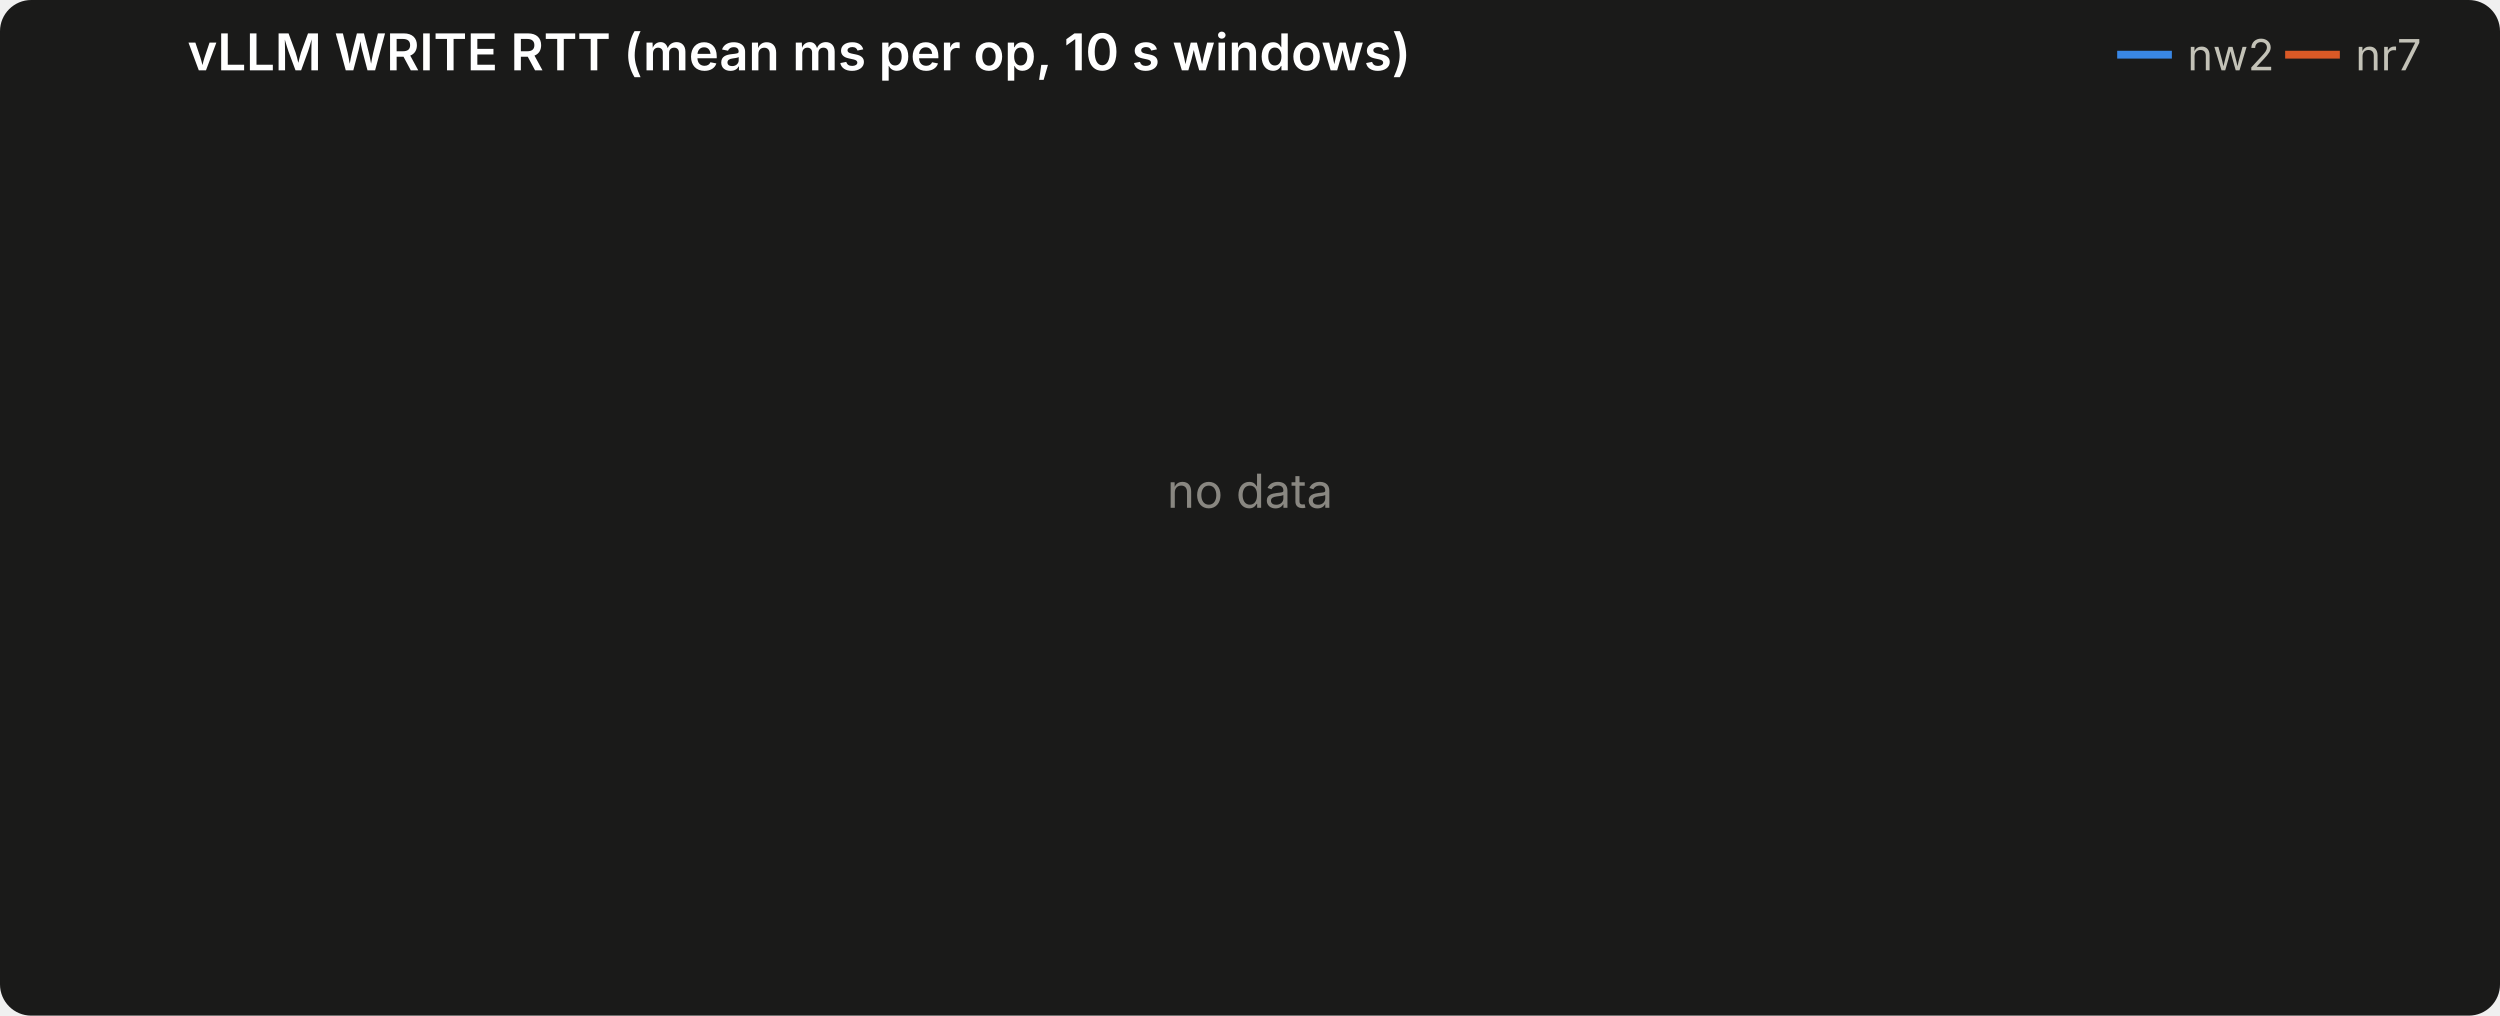
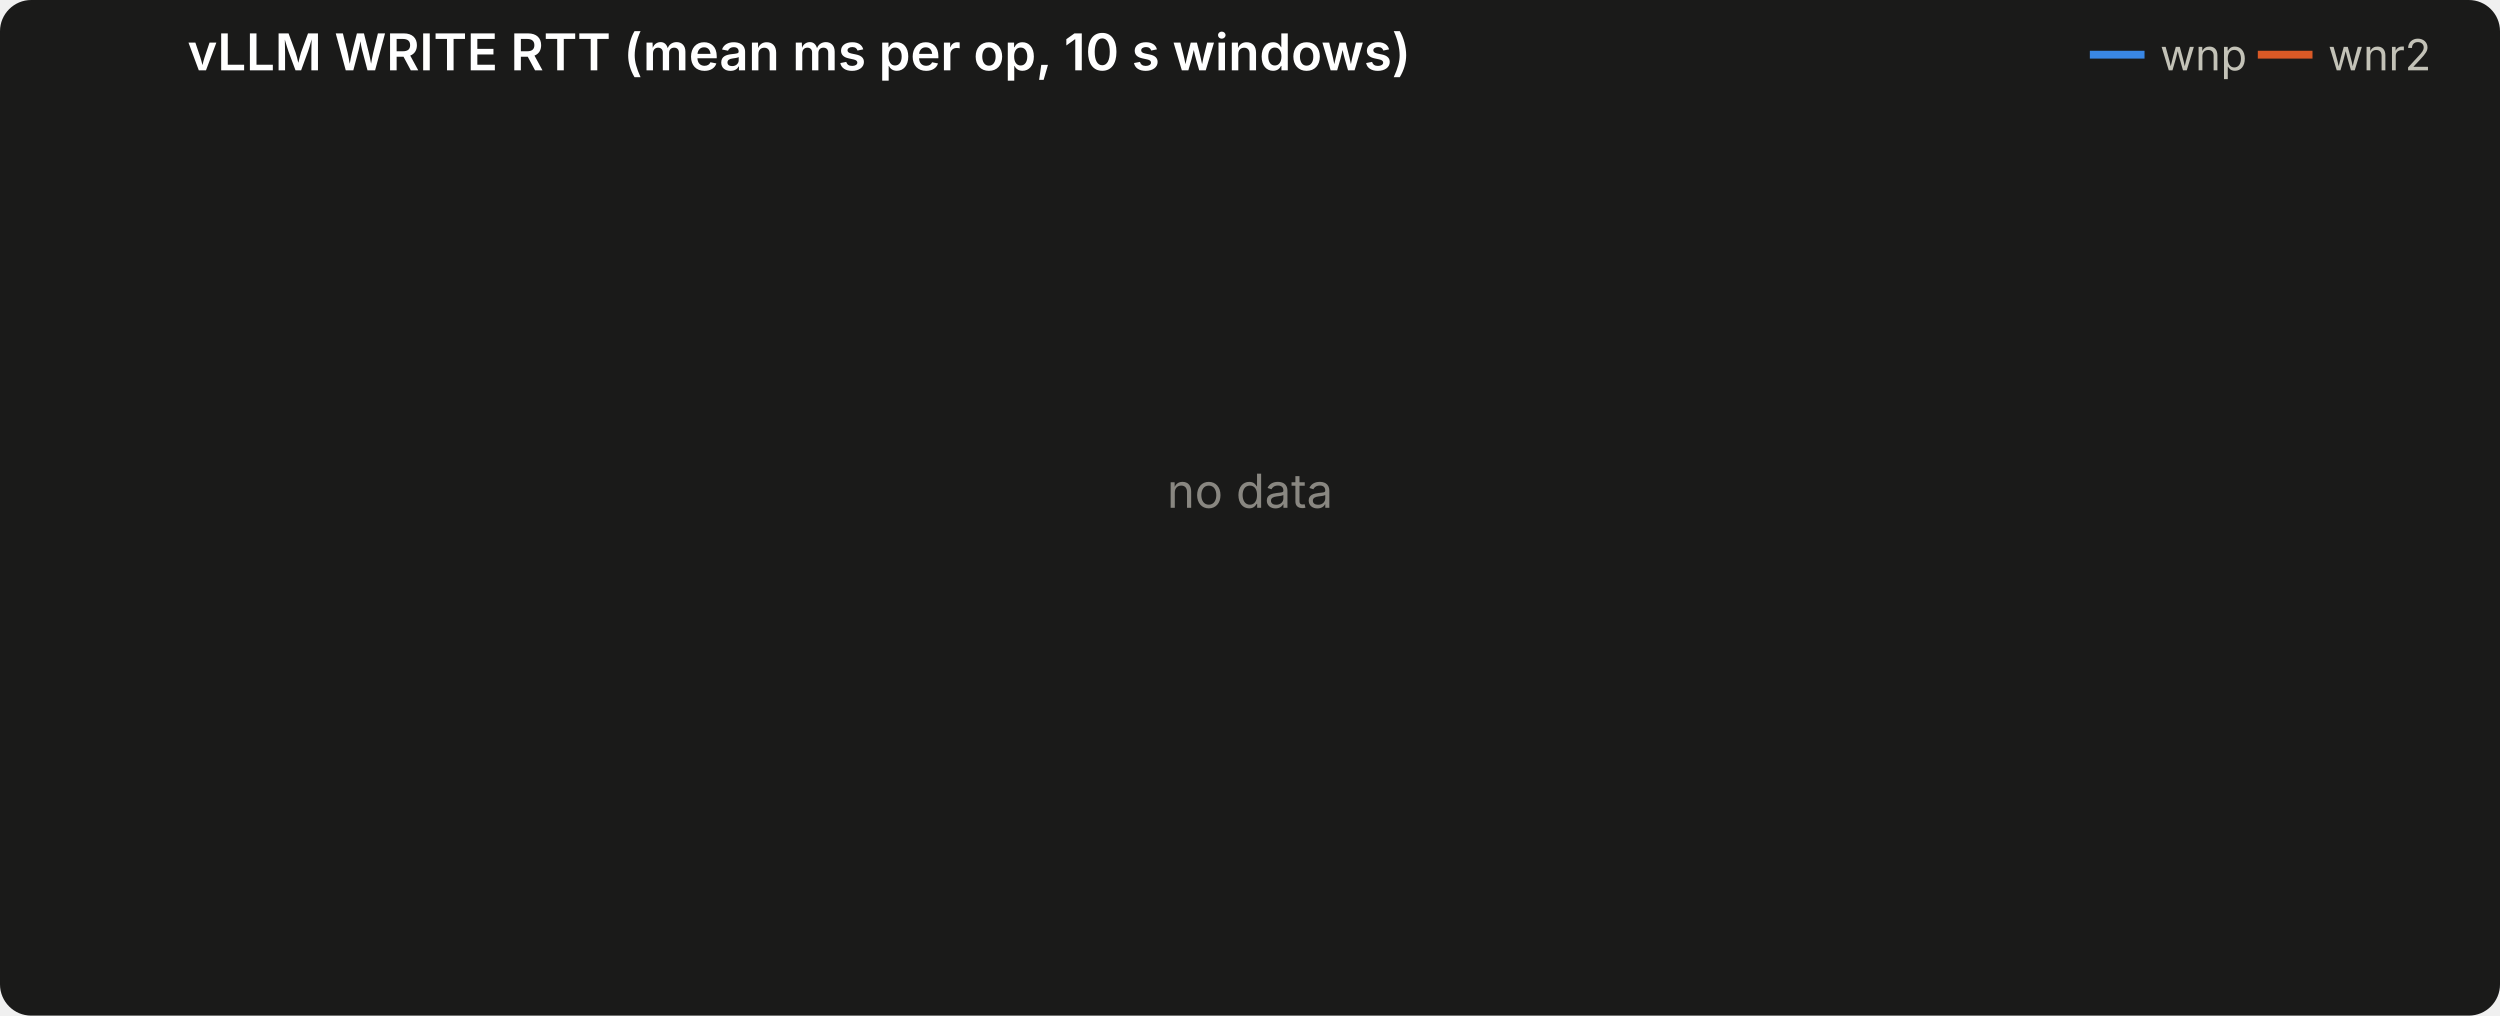
<svg xmlns="http://www.w3.org/2000/svg" viewBox="0 0 640 260" width="640" height="260" font-family="system-ui, -apple-system, Segoe UI, sans-serif" role="img" aria-label="vLLM WRITE RTT (mean ms per op, 10 s windows)">
  <rect width="640" height="260" rx="8" fill="#1a1a19" />
  <text x="48" y="18" font-size="13" font-weight="600" fill="#ffffff">vLLM WRITE RTT (mean ms per op, 10 s windows)</text>
-   <line x1="585" x2="599" y1="14" y2="14" stroke="#d95926" stroke-width="2" />
-   <text x="603" y="18" font-size="11" fill="#c3c2b7">nr7</text>
-   <line x1="542" x2="556" y1="14" y2="14" stroke="#3987e5" stroke-width="2" />
-   <text x="560" y="18" font-size="11" fill="#c3c2b7">nw2</text>
+   <line x1="578" x2="592" y1="14" y2="14" stroke="#d95926" stroke-width="2" />
+   <text x="596" y="18" font-size="11" fill="#c3c2b7">wnr2</text>
+   <line x1="535" x2="549" y1="14" y2="14" stroke="#3987e5" stroke-width="2" />
+   <text x="553" y="18" font-size="11" fill="#c3c2b7">wnp</text>
  <text x="320.0" y="130.0" text-anchor="middle" font-size="12" fill="#898781">no data</text>
</svg>
